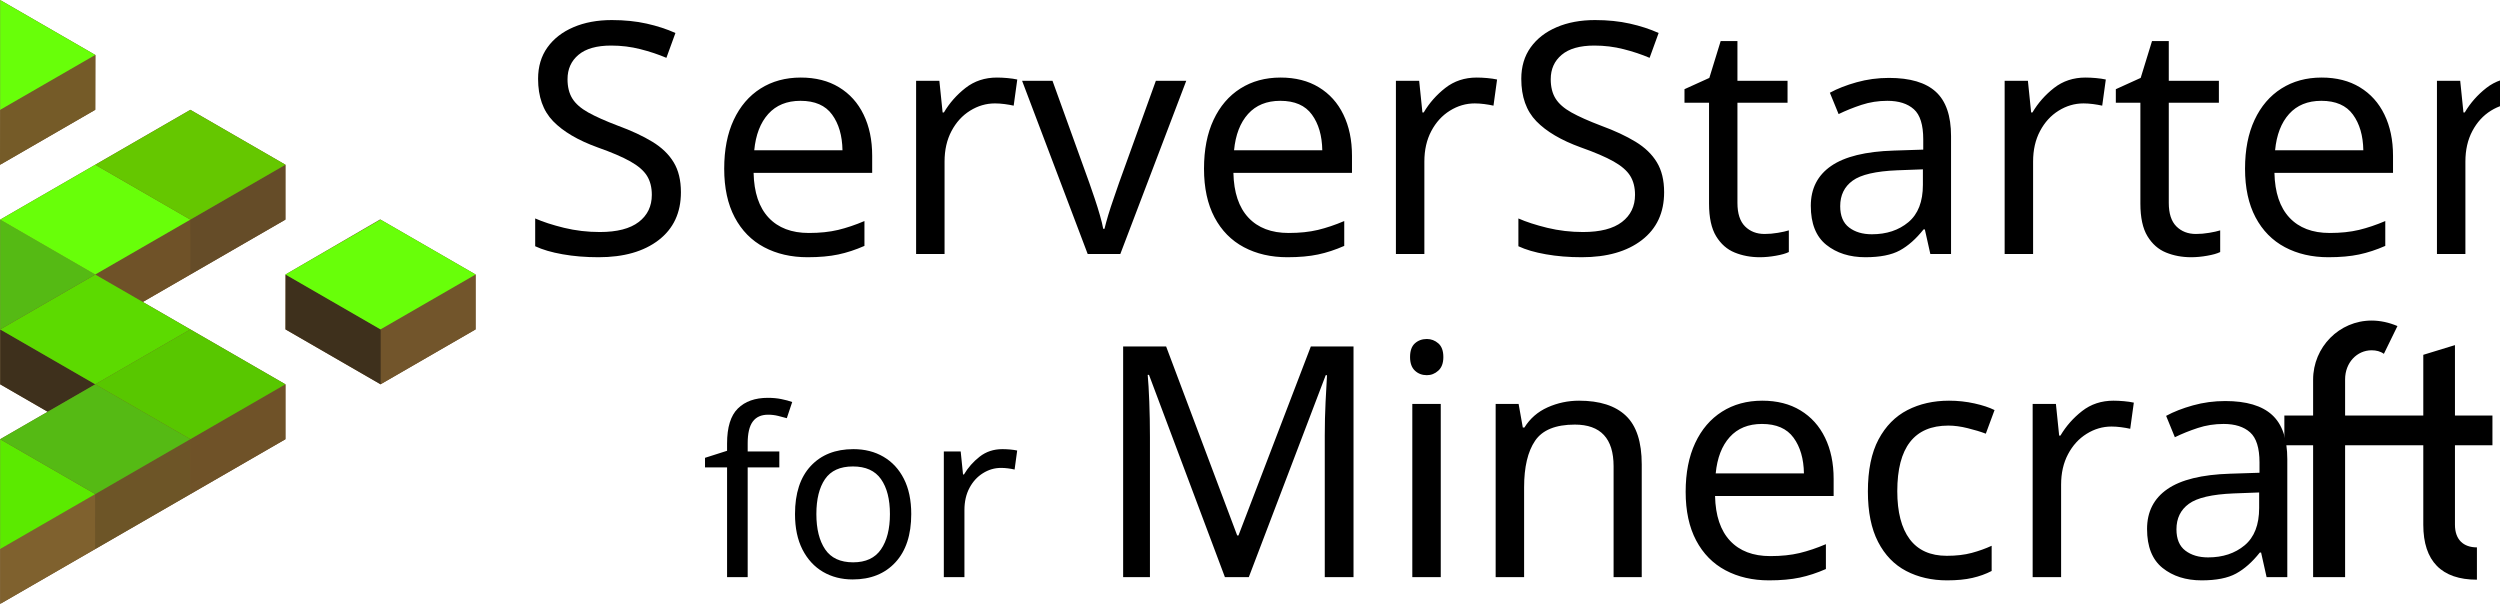
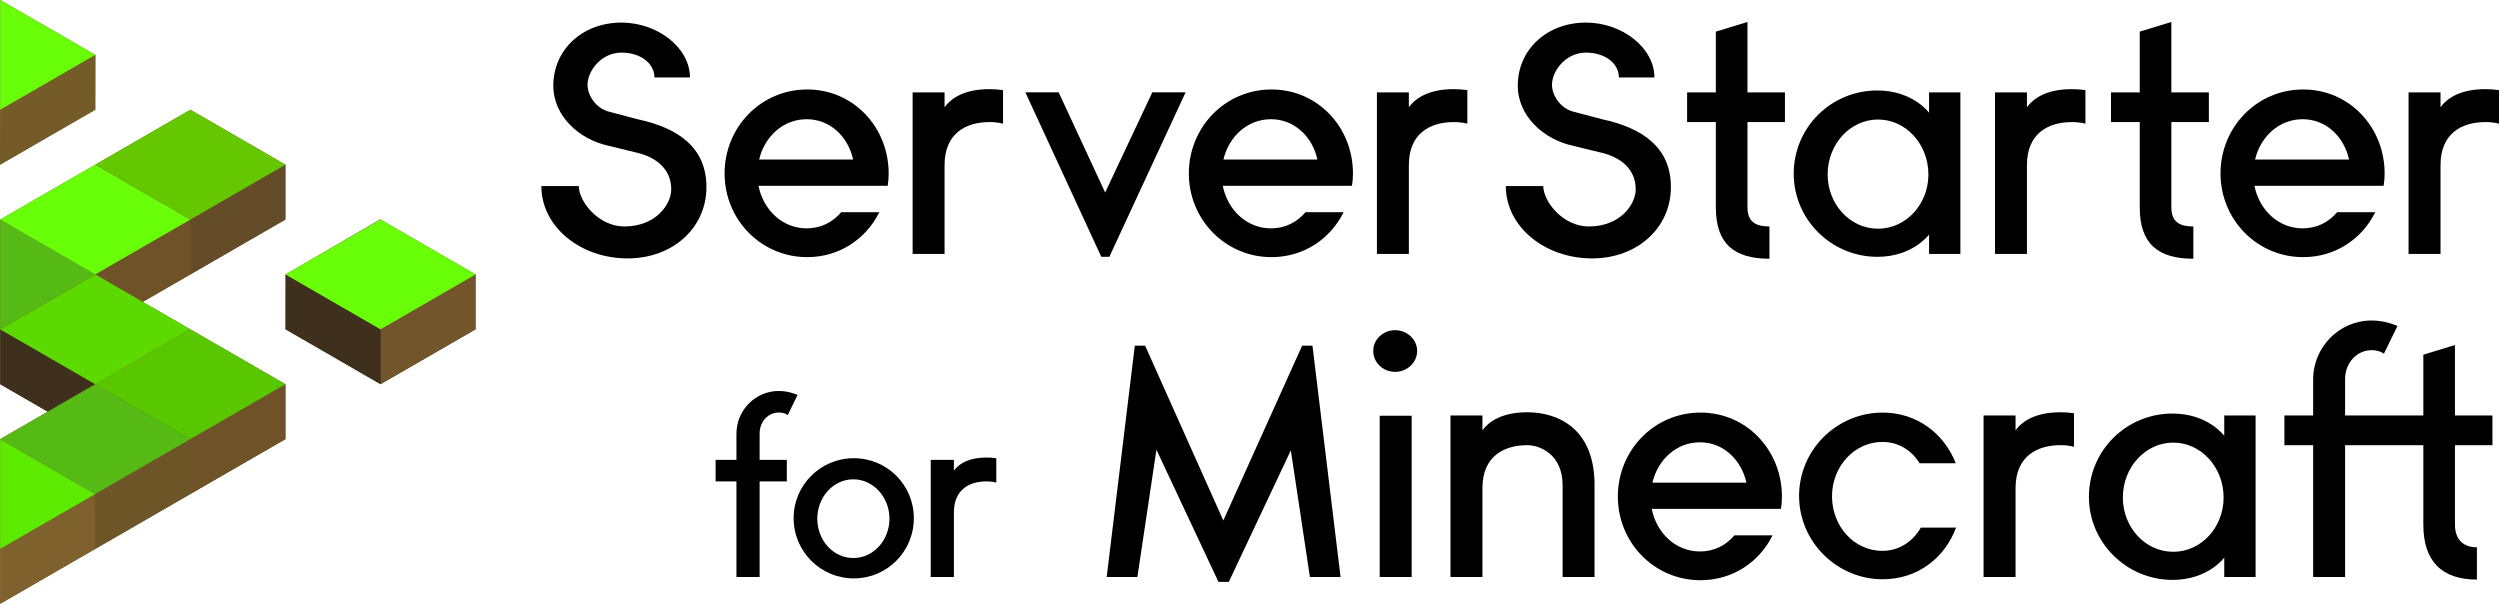
<svg xmlns="http://www.w3.org/2000/svg" width="100%" height="100%" viewBox="0 0 1782 431" version="1.1" xml:space="preserve" style="fill-rule:evenodd;clip-rule:evenodd;stroke-linejoin:round;stroke-miterlimit:2;">
-   <g transform="matrix(1,0,0,1,-434.565,-10912.4)">
-     <g transform="matrix(2.65039,0,0,2.65039,-8965.62,-5511.07)">
+   <g transform="matrix(1,0,0,1,-9797.49,-20028.6)">
+     <g transform="matrix(2.65039,0,0,2.65039,397.309,3605.07)">
      <g transform="matrix(1,-1.11022e-16,1.11022e-16,1,554.887,483.049)">
        <path d="M3119.74,5787.4L3094.07,5772.58L3068.64,5787.38L3068.6,5802.16L3094.17,5816.93L3119.74,5802.16L3119.74,5787.4Z" style="fill:rgb(114,85,43);" />
      </g>
      <g transform="matrix(1,-1.11022e-16,1.11022e-16,1,452.598,423.993)">
        <path d="M3119.74,5787.4L3094.17,5772.64L3094.17,5816.93L3119.74,5802.16L3119.74,5787.4Z" style="fill:rgb(114,85,43);" />
      </g>
      <g transform="matrix(1,-1.11022e-16,1.11022e-16,1,503.749,512.586)">
        <path d="M3119.74,5787.4L3081.38,5765.25L3119.73,5743.1L3119.73,5728.34L3094.16,5713.57L3043.02,5743.1L3043.02,5787.39L3055.8,5794.78L3043.02,5802.16L3043.02,5846.45L3119.74,5802.16L3119.74,5787.4Z" style="fill:rgb(114,85,43);" />
      </g>
      <g transform="matrix(1,-1.11022e-16,1.11022e-16,1,561.28,471.977)">
        <path d="M3113.34,5798.47L3087.78,5813.24L3087.77,5828L3113.34,5813.24L3113.34,5798.47Z" style="fill:rgb(114,85,43);" />
      </g>
      <g transform="matrix(1,-1.11022e-16,1.11022e-16,1,467.206,550.537)">
        <path d="M3079.56,5793.73L3079.56,5808.5L3105.13,5793.73L3105.13,5778.97L3079.56,5793.73Z" style="fill:rgb(127,97,46);" />
      </g>
      <g transform="matrix(0.5,-0.866025,0.866025,0.5,-2999.57,6108.05)">
        <path d="M3094.17,5802.16L3081.38,5809.55L3106.95,5824.31L3119.74,5816.93L3094.17,5802.16Z" style="fill:rgb(109,85,39);" />
      </g>
      <g transform="matrix(0.5,-0.866025,0.866025,0.5,-2999.57,6048.99)">
        <path d="M3094.17,5802.16L3094.17,5816.93L3106.95,5824.31L3119.74,5816.93L3094.17,5802.16Z" style="fill:rgb(111,82,40);" />
      </g>
      <g transform="matrix(-0.5,-0.866025,-0.866025,0.5,10221,6063.76)">
        <path d="M3094.17,5802.16L3081.38,5809.55L3106.95,5824.31L3119.74,5816.93L3094.17,5802.16Z" style="fill:rgb(62,48,28);" />
      </g>
      <g transform="matrix(-1,-3.33067e-16,-3.33067e-16,1,6663.31,481.204)">
        <path d="M3116.54,5804.01L3090.97,5818.78L3103.76,5826.16L3116.54,5818.78L3116.54,5804.01Z" style="fill:rgb(62,48,28);" />
      </g>
      <g transform="matrix(1,-1.11022e-16,1.11022e-16,1,465.386,416.612)">
        <path d="M3107,5794.76L3081.38,5809.55L3081.33,5824.34L3106.95,5809.54L3107,5794.76Z" style="fill:rgb(117,91,40);" />
      </g>
      <g transform="matrix(0.5,-0.866025,0.866025,0.5,-2974,6034.23)">
        <path d="M3094.17,5802.16L3081.38,5809.55L3106.95,5824.31L3119.74,5816.93L3094.17,5802.16Z" style="fill:rgb(101,76,40);" />
      </g>
      <g transform="matrix(0.5,-0.866025,0.866025,0.5,-2974,6093.29)">
        <path d="M3094.17,5802.16L3081.38,5809.55L3106.95,5824.31L3119.74,5816.93L3094.17,5802.16Z" style="fill:rgb(111,82,40);" />
      </g>
      <g transform="matrix(2,0,0,2,-2667.14,-5304.35)">
        <path d="M3106.95,5809.55L3106.95,5824.31L3119.74,5816.93L3106.95,5809.55Z" style="fill:rgb(91,234,0);" />
      </g>
      <g transform="matrix(2,0,0,2,-2667.14,-5422.46)">
        <path d="M3106.95,5809.55L3106.95,5824.31L3119.74,5816.93L3106.95,5809.55Z" style="fill:rgb(104,255,9);" />
      </g>
      <g transform="matrix(-2,-2.44929e-16,-2.44929e-16,2,9786.24,-5319.12)">
        <path d="M3106.95,5809.55L3094.17,5816.93L3106.95,5824.31L3119.74,5816.93L3106.95,5809.55Z" style="fill:rgb(85,186,20);" />
      </g>
      <g transform="matrix(-2,-2.44929e-16,-2.44929e-16,2,9786.24,-5348.64)">
        <path d="M3106.95,5809.55L3094.17,5816.93L3106.95,5824.31L3119.74,5816.93L3106.95,5809.55Z" style="fill:rgb(92,218,0);" />
      </g>
      <g transform="matrix(2,0,0,2,-2667.14,-5363.41)">
        <path d="M3106.95,5809.55L3106.95,5824.31L3119.74,5816.93L3106.95,5809.55Z" style="fill:rgb(85,186,20);" />
      </g>
      <g transform="matrix(2,0,0,2,-2641.57,-5378.17)">
        <path d="M3106.95,5809.55L3094.17,5816.93L3106.95,5824.31L3119.74,5816.93L3106.95,5809.55Z" style="fill:rgb(104,255,9);" />
      </g>
      <g transform="matrix(-2,2.44929e-16,2.44929e-16,2,9811.81,-5333.88)">
        <path d="M3106.95,5809.55L3094.17,5816.93L3106.95,5824.31L3119.74,5816.93L3106.95,5809.55Z" style="fill:rgb(88,199,0);" />
      </g>
      <g transform="matrix(2,0,0,2,-2615.99,-5392.93)">
        <path d="M3106.95,5809.55L3094.17,5816.93L3106.95,5824.31L3119.74,5816.93L3106.95,5809.55Z" style="fill:rgb(101,199,0);" />
      </g>
      <g transform="matrix(2,0,0,2,-2564.85,-5363.41)">
        <path d="M3106.95,5809.55L3094.17,5816.93L3106.95,5824.31L3119.74,5816.93L3106.95,5809.55Z" style="fill:rgb(104,255,9);" />
      </g>
    </g>
-     <g transform="matrix(2.27677,0,0,2.27677,-6773.06,-3398.54)">
-       <text x="3328.12px" y="6365.15px" style="font-family:'Simpel-Medium', 'Simpel';font-weight:500;font-size:101.155px;">S<tspan x="3386.89px 3443.54px 3484.71px 3532.25px 3588.9px 3630.07px 3687.83px 3722.53px 3782.41px 3820.55px 3855.24px 3911.89px " y="6365.15px 6365.15px 6365.15px 6365.15px 6365.15px 6365.15px 6365.15px 6365.15px 6365.15px 6365.15px 6365.15px 6365.15px ">erverStarter</tspan>
-       </text>
-       <text x="3385.35px" y="6466.31px" style="font-family:'Simpel-Medium', 'Simpel';font-weight:500;font-size:73.367px;">
-         <tspan x="3385.35px 3410.29px 3451.38px " y="6466.31px 6466.31px 6466.31px ">for</tspan>
-       </text>
-       <g transform="matrix(101.155,0,0,101.155,3874.83,6466.31)">
-         <path d="M0.588,-0.408L0.704,-0.408L0.704,-0.5L0.588,-0.5L0.588,-0.718L0.49,-0.688L0.49,-0.5L0.248,-0.5L0.248,-0.612C0.248,-0.664 0.285,-0.702 0.33,-0.702C0.344,-0.702 0.357,-0.699 0.368,-0.691L0.41,-0.777C0.384,-0.788 0.357,-0.794 0.33,-0.794C0.23,-0.794 0.149,-0.712 0.149,-0.611L0.149,-0.5L0.06,-0.5L0.06,-0.408L0.149,-0.408L0.149,-0L0.248,-0L0.248,-0.408L0.49,-0.408L0.49,-0.162C0.49,-0.049 0.547,0.008 0.656,0.008L0.656,-0.092C0.614,-0.092 0.588,-0.116 0.588,-0.162L0.588,-0.408Z" style="fill-rule:nonzero;" />
-       </g>
-       <g transform="matrix(101.155,0,0,101.155,3874.83,6466.31)">
-             </g>
-       <g transform="matrix(101.155,0,0,101.155,3911.28,6466.31)">
-             </g>
-       <g transform="matrix(101.155,0,0,101.155,3947.06,6466.31)">
-             </g>
-       <text x="3507.54px" y="6466.31px" style="font-family:'Simpel-Medium', 'Simpel';font-weight:500;font-size:101.155px;">
-         <tspan x="3507.54px 3588.16px 3611.93px 3666.56px 3723.2px 3778.84px 3814.95px " y="6466.31px 6466.31px 6466.31px 6466.31px 6466.31px 6466.31px 6466.31px ">Minecra</tspan>
-       </text>
+     <g transform="matrix(2.27677,0,0,2.27677,2589.87,5717.6)">
+       <path d="M3365.25,6322.97L3356.44,6320.64C3352.29,6319.63 3349.66,6315.48 3349.66,6312.24C3349.66,6307.79 3354.01,6302.13 3360.29,6302.13C3366.26,6302.13 3370.61,6305.47 3370.61,6309.92L3381.73,6309.92C3381.73,6300.61 3371.62,6292.73 3360.29,6292.73C3347.95,6292.73 3338.95,6301.32 3338.95,6312.45C3338.95,6322.16 3347.24,6329.34 3356.14,6331.27C3362.11,6332.78 3363.33,6332.99 3365.25,6333.49C3371.12,6334.91 3375.87,6338.55 3375.87,6344.93C3375.87,6349.68 3371.02,6356.56 3361.2,6356.56C3353,6356.56 3346.93,6348.67 3346.93,6343.91L3335.21,6343.91C3335.21,6356.76 3347.54,6366.56 3362.21,6366.56C3376.28,6366.56 3386.89,6357.07 3386.89,6344.22C3386.89,6331.87 3378.1,6325.7 3365.25,6322.97L3365.25,6322.97Z" style="fill-rule:nonzero;" />
+       <path d="M3429.07,6352.1L3441.01,6352.1C3436.86,6360.49 3428.47,6366.16 3418.45,6366.16C3403.89,6366.16 3392.57,6354.32 3392.57,6339.97C3392.57,6325.5 3403.89,6313.67 3418.45,6313.67C3432.92,6313.67 3443.94,6325.5 3443.94,6339.97C3443.94,6341.28 3443.84,6342.6 3443.64,6343.82L3403.18,6343.82C3404.7,6351.49 3410.77,6357.15 3418.25,6357.15C3422.6,6357.15 3426.34,6355.33 3429.07,6352.1ZM3403.39,6335.61L3432.82,6335.61C3431.2,6328.33 3425.53,6322.98 3418.25,6322.98C3410.97,6322.98 3405.11,6328.33 3403.39,6335.61Z" style="fill-rule:nonzero;" />
+       <path d="M3475.5,6313.57C3468.52,6313.57 3463.97,6315.79 3461.44,6319.23L3461.44,6314.58L3451.44,6314.58L3451.44,6365.15L3461.44,6365.15L3461.44,6337.33C3461.44,6327.31 3468.22,6323.88 3475.5,6323.88C3476.71,6323.88 3478.23,6323.98 3479.75,6324.38L3479.75,6313.87C3478.33,6313.67 3476.91,6313.57 3475.5,6313.57Z" style="fill-rule:nonzero;" />
+       <path d="M3497.16,6314.57L3486.74,6314.57L3510.51,6366.06L3513.03,6366.06L3536.9,6314.57L3526.48,6314.57L3511.72,6345.93L3497.16,6314.57Z" style="fill-rule:nonzero;" />
+       <path d="M3574.43,6352.1L3586.37,6352.1C3582.22,6360.49 3573.83,6366.16 3563.81,6366.16C3549.25,6366.16 3537.92,6354.32 3537.92,6339.97C3537.92,6325.5 3549.25,6313.67 3563.81,6313.67C3578.28,6313.67 3589.3,6325.5 3589.3,6339.97C3589.3,6341.28 3589.2,6342.6 3588.99,6343.82L3548.54,6343.82C3550.06,6351.49 3556.13,6357.15 3563.61,6357.15C3567.96,6357.15 3571.7,6355.33 3574.43,6352.1ZM3548.74,6335.61L3578.17,6335.61C3576.56,6328.33 3570.89,6322.98 3563.61,6322.98C3556.33,6322.98 3550.46,6328.33 3548.74,6335.61Z" style="fill-rule:nonzero;" />
+       <path d="M3620.86,6313.57C3613.88,6313.57 3609.33,6315.79 3606.8,6319.23L3606.8,6314.58L3596.8,6314.58L3596.8,6365.15L3606.8,6365.15L3606.8,6337.33C3606.8,6327.31 3613.58,6323.88 3620.86,6323.88C3622.07,6323.88 3623.59,6323.98 3625.11,6324.38L3625.11,6313.87C3623.69,6313.67 3622.28,6313.57 3620.86,6313.57Z" style="fill-rule:nonzero;" />
+       <path d="M3667.2,6322.97L3658.39,6320.64C3654.24,6319.63 3651.61,6315.48 3651.61,6312.24C3651.61,6307.79 3655.96,6302.13 3662.24,6302.13C3668.21,6302.13 3672.56,6305.47 3672.56,6309.92L3683.68,6309.92C3683.68,6300.61 3673.57,6292.73 3662.24,6292.73C3649.89,6292.73 3640.9,6301.32 3640.9,6312.45C3640.9,6322.16 3649.18,6329.34 3658.09,6331.27C3664.06,6332.78 3665.27,6332.99 3667.2,6333.49C3673.07,6334.91 3677.82,6338.55 3677.82,6344.93C3677.82,6349.68 3672.96,6356.56 3663.15,6356.56C3654.95,6356.56 3648.88,6348.67 3648.88,6343.91L3637.16,6343.91C3637.16,6356.76 3649.49,6366.56 3664.16,6366.56C3678.23,6366.56 3688.84,6357.07 3688.84,6344.22C3688.84,6331.87 3680.04,6325.7 3667.2,6322.97L3667.2,6322.97Z" style="fill-rule:nonzero;" />
+       <path d="M3712.81,6323.88L3724.54,6323.88L3724.54,6314.58L3712.81,6314.58L3712.81,6292.53L3702.91,6295.56L3702.91,6314.58L3693.91,6314.58L3693.91,6323.88L3702.91,6323.88L3702.91,6350.59C3702.91,6362.02 3708.67,6366.66 3719.69,6366.66L3719.69,6356.56C3715.54,6356.56 3712.81,6355.24 3712.81,6350.59L3712.81,6323.88Z" style="fill-rule:nonzero;" />
+       <path d="M3769.66,6365.15L3769.66,6359.08C3769.66,6359.08 3764.6,6366.06 3753.48,6366.06C3739.02,6366.06 3727.29,6354.33 3727.29,6340.07C3727.29,6325.5 3739.02,6313.98 3753.48,6313.98C3764.6,6313.98 3769.66,6320.95 3769.66,6320.95L3769.66,6314.58L3779.47,6314.58L3779.47,6365.15L3769.66,6365.15ZM3753.68,6357.26C3762.48,6357.26 3769.46,6349.57 3769.46,6340.27C3769.46,6330.86 3762.48,6323.08 3753.68,6323.08C3744.88,6323.08 3737.91,6330.86 3737.91,6340.27C3737.91,6349.57 3744.88,6357.26 3753.68,6357.26Z" style="fill-rule:nonzero;" />
+       <path d="M3814.37,6313.57C3807.39,6313.57 3802.84,6315.79 3800.31,6319.23L3800.31,6314.58L3790.31,6314.58L3790.31,6365.15L3800.31,6365.15L3800.31,6337.33C3800.31,6327.31 3807.09,6323.88 3814.37,6323.88C3815.58,6323.88 3817.1,6323.98 3818.62,6324.38L3818.62,6313.87C3817.2,6313.67 3815.78,6313.57 3814.37,6313.57Z" style="fill-rule:nonzero;" />
+       <path d="M3845.52,6323.88L3857.26,6323.88L3857.26,6314.58L3845.52,6314.58L3845.52,6292.53L3835.62,6295.56L3835.62,6314.58L3826.62,6314.58L3826.62,6323.88L3835.62,6323.88L3835.62,6350.59C3835.62,6362.02 3841.38,6366.66 3852.4,6366.66L3852.4,6356.56C3848.26,6356.56 3845.52,6355.24 3845.52,6350.59L3845.52,6323.88Z" style="fill-rule:nonzero;" />
+       <path d="M3897.42,6352.1L3909.35,6352.1C3905.21,6360.49 3896.81,6366.16 3886.8,6366.16C3872.24,6366.16 3860.91,6354.32 3860.91,6339.97C3860.91,6325.5 3872.24,6313.67 3886.8,6313.67C3901.26,6313.67 3912.29,6325.5 3912.29,6339.97C3912.29,6341.28 3912.18,6342.6 3911.98,6343.82L3871.53,6343.82C3873.05,6351.49 3879.12,6357.15 3886.6,6357.15C3890.95,6357.15 3894.69,6355.33 3897.42,6352.1ZM3871.73,6335.61L3901.16,6335.61C3899.54,6328.33 3893.88,6322.98 3886.6,6322.98C3879.32,6322.98 3873.45,6328.33 3871.73,6335.61Z" style="fill-rule:nonzero;" />
+       <path d="M3943.85,6313.57C3936.87,6313.57 3932.31,6315.79 3929.79,6319.23L3929.79,6314.58L3919.78,6314.58L3919.78,6365.15L3929.79,6365.15L3929.79,6337.33C3929.79,6327.31 3936.56,6323.88 3943.85,6323.88C3945.06,6323.88 3946.58,6323.98 3948.1,6324.38L3948.1,6313.87C3946.68,6313.67 3945.26,6313.57 3943.85,6313.57Z" style="fill-rule:nonzero;" />
+       <path d="M3403.54,6429.63L3403.54,6421.41C3403.54,6417.59 3406.25,6414.8 3409.56,6414.8C3410.58,6414.8 3411.54,6415.02 3412.34,6415.61L3415.43,6409.3C3413.52,6408.5 3411.54,6408.06 3409.56,6408.06C3402.22,6408.06 3396.28,6414.07 3396.28,6421.48L3396.28,6429.63L3389.76,6429.63L3389.76,6436.37L3396.28,6436.37L3396.28,6466.3L3403.54,6466.3L3403.54,6436.37L3412.05,6436.37L3412.05,6429.63L3403.54,6429.63Z" style="fill-rule:nonzero;" />
+       <path d="M3433.04,6466.74C3422.62,6466.74 3414.19,6458.31 3414.19,6447.89C3414.19,6437.48 3422.62,6429.11 3433.04,6429.11C3443.45,6429.11 3451.82,6437.48 3451.82,6447.89C3451.82,6458.31 3443.45,6466.74 3433.04,6466.74ZM3432.89,6460.36C3439.12,6460.36 3444.19,6454.86 3444.19,6448.04C3444.19,6441.29 3439.12,6435.72 3432.89,6435.72C3426.58,6435.72 3421.6,6441.29 3421.6,6448.04C3421.6,6454.86 3426.58,6460.36 3432.89,6460.36Z" style="fill-rule:nonzero;" />
+       <path d="M3474.56,6428.9C3469.5,6428.9 3466.19,6430.51 3464.36,6433L3464.36,6429.63L3457.11,6429.63L3457.11,6466.3L3464.36,6466.3L3464.36,6446.13C3464.36,6438.86 3469.28,6436.37 3474.56,6436.37C3475.44,6436.37 3476.54,6436.44 3477.64,6436.74L3477.64,6429.11C3476.61,6428.97 3475.59,6428.9 3474.56,6428.9Z" style="fill-rule:nonzero;" />
+       <path d="M3585.42,6466.31L3576.62,6393.88L3573.39,6393.88L3548.71,6448.61L3524.23,6393.88L3521,6393.88L3512.2,6466.31L3521.81,6466.31L3527.77,6426.45L3547.19,6467.82L3550.43,6467.82L3569.85,6426.65L3575.82,6466.31L3585.42,6466.31Z" style="fill-rule:nonzero;" />
+       <path d="M3602.52,6402.08C3598.68,6402.08 3595.65,6399.15 3595.65,6395.51C3595.65,6391.97 3598.68,6389.03 3602.52,6389.03C3606.26,6389.03 3609.4,6391.97 3609.4,6395.51C3609.4,6399.15 3606.26,6402.08 3602.52,6402.08ZM3607.68,6415.82L3607.68,6466.3L3597.67,6466.3L3597.67,6415.82L3607.68,6415.82Z" style="fill-rule:nonzero;" />
+       <path d="M3643.9,6414.73C3636.91,6414.73 3632.36,6416.95 3629.83,6420.38L3629.83,6415.74L3619.83,6415.74L3619.83,6466.3L3629.83,6466.3L3629.83,6438.48C3629.83,6428.47 3636.61,6425.03 3643.9,6425.03C3647.95,6425.03 3654.93,6428.07 3654.93,6437.47L3654.93,6466.3L3664.93,6466.3L3664.93,6437.47C3664.93,6419.57 3653.21,6414.73 3643.9,6414.73Z" style="fill-rule:nonzero;" />
+       <path d="M3708.73,6453.25L3720.67,6453.25C3716.52,6461.65 3708.13,6467.31 3698.12,6467.31C3683.55,6467.31 3672.23,6455.48 3672.23,6441.12C3672.23,6426.66 3683.55,6414.83 3698.12,6414.83C3712.58,6414.83 3723.6,6426.66 3723.6,6441.12C3723.6,6442.44 3723.5,6443.75 3723.3,6444.97L3682.84,6444.97C3684.36,6452.65 3690.43,6458.31 3697.91,6458.31C3702.26,6458.31 3706,6456.49 3708.73,6453.25ZM3683.05,6436.76L3712.48,6436.76C3710.86,6429.49 3705.19,6424.13 3697.91,6424.13C3690.63,6424.13 3684.77,6429.49 3683.05,6436.76Z" style="fill-rule:nonzero;" />
+       <path d="M3766.69,6430.7L3778.02,6430.7C3774.38,6421.39 3765.88,6414.83 3755.16,6414.83C3740.8,6414.83 3728.97,6426.45 3728.97,6440.92C3728.97,6455.29 3740.8,6467.01 3755.16,6467.01C3766.09,6467.01 3774.58,6460.34 3778.12,6450.83L3767.1,6450.83C3764.57,6455.19 3760.32,6458.12 3755.06,6458.12C3746.26,6458.12 3739.28,6450.53 3739.28,6441.02C3739.28,6431.71 3746.26,6424.02 3755.06,6424.02C3760.02,6424.02 3764.16,6426.55 3766.69,6430.7Z" style="fill-rule:nonzero;" />
+       <path d="M3810.8,6414.73C3803.82,6414.73 3799.26,6416.95 3796.74,6420.38L3796.74,6415.74L3786.73,6415.74L3786.73,6466.3L3796.74,6466.3L3796.74,6438.48C3796.74,6428.47 3803.51,6425.03 3810.8,6425.03C3812.01,6425.03 3813.53,6425.13 3815.04,6425.54L3815.04,6415.03C3813.63,6414.83 3812.21,6414.73 3810.8,6414.73Z" style="fill-rule:nonzero;" />
+       <path d="M3862.08,6466.3L3862.08,6460.23C3862.08,6460.23 3857.03,6467.21 3845.9,6467.21C3831.44,6467.21 3819.71,6455.48 3819.71,6441.22C3819.71,6426.66 3831.44,6415.13 3845.9,6415.13C3857.03,6415.13 3862.08,6422.11 3862.08,6422.11L3862.08,6415.74L3871.89,6415.74L3871.89,6466.3L3862.08,6466.3ZM3846.11,6458.41C3854.9,6458.41 3861.88,6450.73 3861.88,6441.42C3861.88,6432.02 3854.9,6424.23 3846.11,6424.23C3837.31,6424.23 3830.33,6432.02 3830.33,6441.42C3830.33,6450.73 3837.31,6458.41 3846.11,6458.41Z" style="fill-rule:nonzero;" />
+       <path d="M3934.31,6425.03L3946.04,6425.03L3946.04,6415.74L3934.31,6415.74L3934.31,6393.67L3924.41,6396.71L3924.41,6415.74L3899.91,6415.74L3899.91,6404.4C3899.91,6399.14 3903.66,6395.29 3908.21,6395.29C3909.63,6395.29 3910.94,6395.59 3912.06,6396.4L3916.31,6387.71C3913.68,6386.6 3910.94,6386 3908.21,6386C3898.09,6386 3889.91,6394.28 3889.91,6404.5L3889.91,6415.74L3880.91,6415.74L3880.91,6425.03L3889.91,6425.03L3889.91,6466.3L3899.91,6466.3L3899.91,6425.03L3924.41,6425.03L3924.41,6449.92C3924.41,6461.35 3930.16,6467.11 3941.18,6467.11L3941.18,6457.01C3936.93,6457.01 3934.31,6454.58 3934.31,6449.92L3934.31,6425.03Z" style="fill-rule:nonzero;" />
    </g>
  </g>
</svg>
